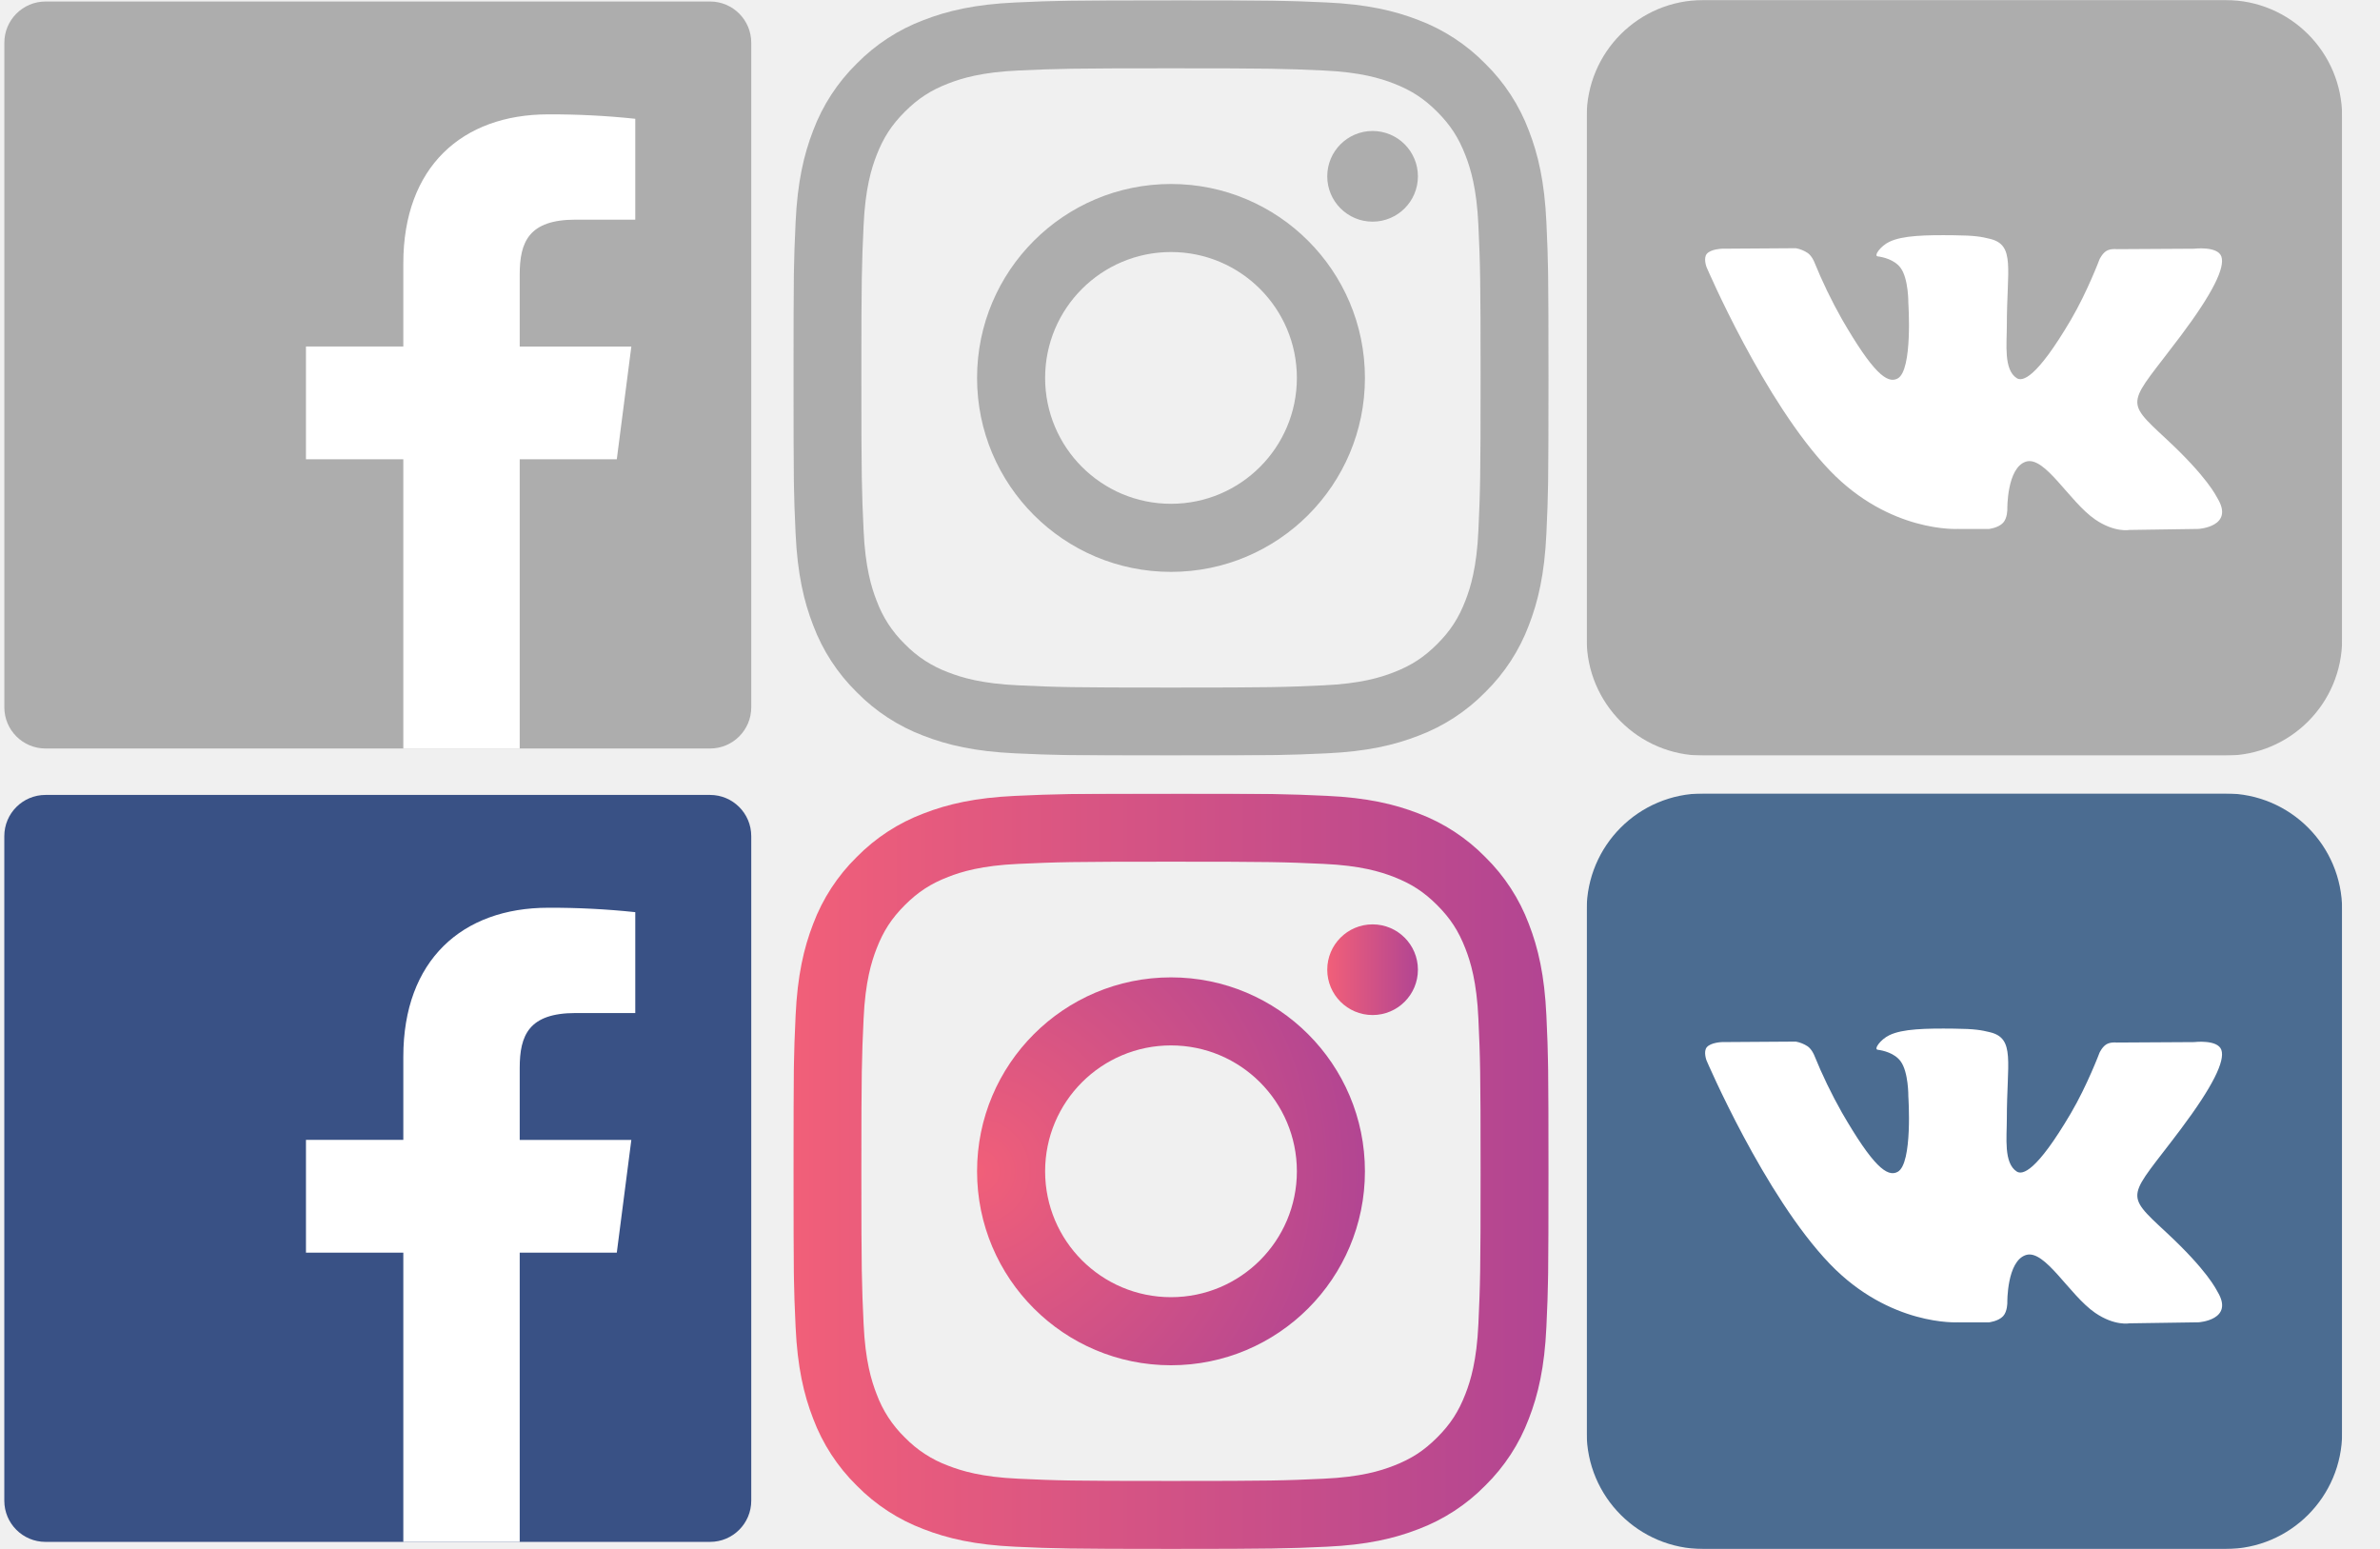
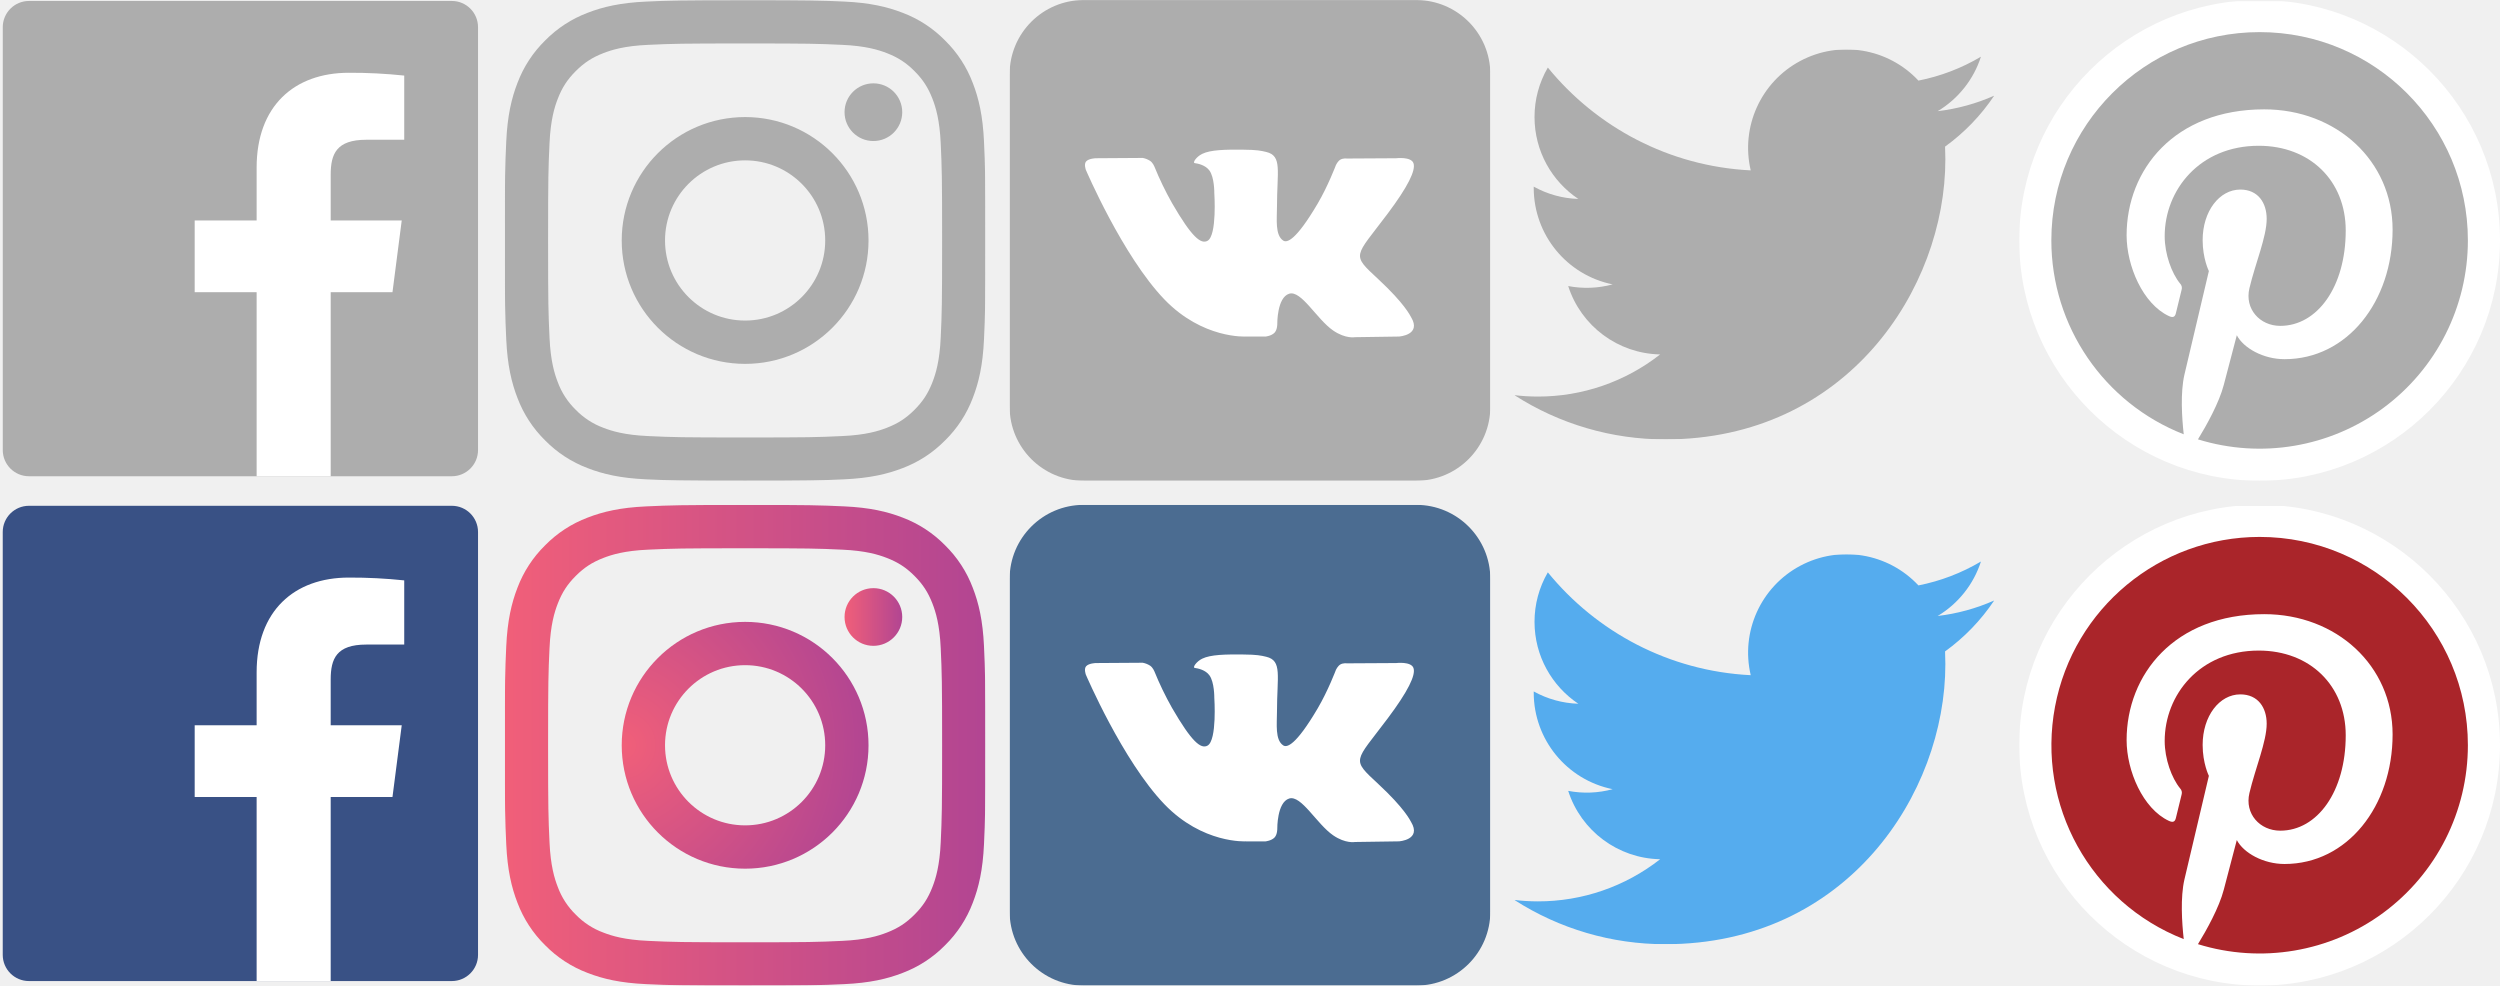
- <svg xmlns="http://www.w3.org/2000/svg" xmlns:xlink="http://www.w3.org/1999/xlink" width="63" height="41" viewBox="0 0 63 41" style="background:#fff">
+ <svg xmlns="http://www.w3.org/2000/svg" xmlns:xlink="http://www.w3.org/1999/xlink" width="104" height="41" viewBox="0 0 104 41" style="background:#fff">
  <defs>
    <path id="a" d="M0 19.997h19.998V.002H0z" />
    <path id="c" d="M0 19.997h19.998V.002H0z" />
    <path id="e" d="M0 19.998h19.994V.006H0z" />
    <path id="g" d="M19.994 19.998V.006H0v19.992z" />
    <linearGradient x1="0%" y1="50%" y2="50%" id="h">
      <stop stop-color="#F15F79" offset="0%" />
      <stop stop-color="#B24592" offset="100%" />
    </linearGradient>
    <radialGradient cx="0%" fx="0%" fy="50%" r="100%" id="j">
      <stop stop-color="#F15F79" offset="0%" />
      <stop stop-color="#B24592" offset="100%" />
    </radialGradient>
+     <path id="k" d="M.004 16.276H19.96V.06H.004z" />
+     <path id="m" d="M.004 16.276H19.96V.06H.004z" />
+     <path id="o" d="M0 20h20V.05H0z" />
+     <path id="q" d="M0 20h20V.05H0z" />
  </defs>
  <g fill="none" fill-rule="evenodd">
    <path d="M18.795 19.812c.603 0 1.091-.488 1.091-1.09V1.131c0-.603-.488-1.091-1.09-1.091H1.205C.603.041.115.529.115 1.132v17.59c0 .602.488 1.09 1.091 1.09h17.59" fill="#ADADAD" />
    <path d="M13.757 19.812v-7.656h2.57l.385-2.984h-2.955V7.267c0-.864.24-1.453 1.479-1.453h1.58v-2.67a21.148 21.148 0 0 0-2.303-.117c-2.278 0-3.837 1.39-3.837 3.944v2.2H8.099v2.985h2.577v7.656h3.081" fill="#FFF" />
    <g transform="translate(42)">
      <mask id="b" fill="#fff">
        <use xlink:href="#a" />
      </mask>
      <path d="M3.082.002h13.834a3.082 3.082 0 0 1 3.082 3.082v13.834A3.082 3.082 0 0 1 16.916 20H3.082A3.082 3.082 0 0 1 0 16.918V3.084A3.082 3.082 0 0 1 3.082.002" fill="#ADADAD" mask="url(#b)" />
    </g>
    <path d="M51.831 14.001h.818s.247-.027.374-.163c.116-.125.112-.36.112-.36s-.016-1.097.493-1.259c.503-.159 1.148 1.061 1.831 1.53.517.355.91.278.91.278L58.196 14s.956-.059.503-.81c-.037-.062-.264-.557-1.359-1.573-1.146-1.064-.992-.891.388-2.731.84-1.12 1.177-1.805 1.072-2.098-.1-.28-.719-.205-.719-.205l-2.057.012s-.153-.02-.266.047c-.11.066-.182.221-.182.221s-.326.867-.76 1.605c-.916 1.556-1.283 1.638-1.432 1.541-.349-.225-.262-.904-.262-1.387 0-1.508.229-2.137-.445-2.3-.224-.054-.389-.09-.96-.095-.735-.008-1.356.002-1.708.175-.234.114-.415.37-.305.384.136.018.444.083.607.306.211.287.204.93.204.93s.121 1.776-.283 1.996c-.277.152-.658-.157-1.475-1.569a13.133 13.133 0 0 1-.735-1.522s-.06-.15-.17-.23a.85.85 0 0 0-.315-.127l-1.956.013s-.293.008-.401.136c-.096.113-.008.348-.008.348s1.531 3.582 3.265 5.387C50.027 14.11 51.83 14 51.83 14" fill="#FFF" />
    <path d="M18.795 40.812c.603 0 1.091-.488 1.091-1.09v-17.59c0-.603-.488-1.091-1.09-1.091H1.205c-.603 0-1.091.488-1.091 1.091v17.59c0 .602.488 1.09 1.091 1.09h17.59" fill="#395185" />
    <path d="M13.757 40.812v-7.656h2.57l.385-2.984h-2.955v-1.905c0-.864.24-1.453 1.479-1.453h1.58v-2.67a21.148 21.148 0 0 0-2.303-.117c-2.278 0-3.837 1.39-3.837 3.944v2.2H8.099v2.985h2.577v7.656h3.081" fill="#FFF" />
-     <g>
-       <g transform="translate(42 21)">
-         <mask id="d" fill="#fff">
-           <use xlink:href="#c" />
-         </mask>
-         <path d="M3.082.002h13.834a3.082 3.082 0 0 1 3.082 3.082v13.834A3.082 3.082 0 0 1 16.916 20H3.082A3.082 3.082 0 0 1 0 16.918V3.084A3.082 3.082 0 0 1 3.082.002" fill="#4B6C91" mask="url(#d)" />
-       </g>
-       <path d="M51.831 35.001h.818s.247-.027.374-.163c.116-.125.112-.36.112-.36s-.016-1.097.493-1.259c.503-.159 1.148 1.061 1.831 1.53.517.355.91.278.91.278L58.196 35s.956-.059.503-.81c-.037-.062-.264-.557-1.359-1.573-1.146-1.064-.992-.891.388-2.731.84-1.12 1.177-1.805 1.072-2.098-.1-.28-.719-.205-.719-.205l-2.057.012s-.153-.02-.266.047c-.11.066-.182.221-.182.221s-.326.867-.76 1.605c-.916 1.556-1.283 1.638-1.432 1.541-.349-.225-.262-.904-.262-1.387 0-1.508.229-2.137-.445-2.3-.224-.054-.389-.09-.96-.095-.735-.008-1.356.002-1.708.175-.234.114-.415.37-.305.384.136.018.444.083.607.306.211.287.204.93.204.93s.121 1.776-.283 1.996c-.277.152-.658-.157-1.475-1.569a13.133 13.133 0 0 1-.735-1.522s-.06-.15-.17-.23a.85.85 0 0 0-.315-.127l-1.956.013s-.293.008-.401.136c-.096.113-.008.348-.008.348s1.531 3.582 3.265 5.387C50.027 35.11 51.83 35 51.83 35" fill="#FFF" />
+     <g transform="translate(42 21)">
+       <mask id="d" fill="#fff">
+         <use xlink:href="#c" />
+       </mask>
+       <path d="M3.082.002h13.834a3.082 3.082 0 0 1 3.082 3.082v13.834A3.082 3.082 0 0 1 16.916 20H3.082A3.082 3.082 0 0 1 0 16.918V3.084A3.082 3.082 0 0 1 3.082.002" fill="#4B6C91" mask="url(#d)" />
    </g>
-     <g>
-       <g transform="translate(21)">
-         <mask id="f" fill="#fff">
-           <use xlink:href="#e" />
-         </mask>
-         <path d="M9.997.006c-2.715 0-3.056.012-4.122.06-1.064.049-1.79.218-2.426.465a4.9 4.9 0 0 0-1.771 1.153 4.9 4.9 0 0 0-1.153 1.77C.278 4.092.109 4.818.06 5.882.012 6.948 0 7.288 0 10.003s.012 3.056.06 4.122c.049 1.064.218 1.79.465 2.426a4.9 4.9 0 0 0 1.153 1.771 4.9 4.9 0 0 0 1.77 1.153c.636.247 1.363.416 2.427.465 1.066.048 1.407.06 4.122.06s3.055-.012 4.122-.06c1.064-.049 1.79-.218 2.426-.465a4.9 4.9 0 0 0 1.77-1.153 4.9 4.9 0 0 0 1.154-1.77c.247-.636.416-1.363.465-2.427.048-1.066.06-1.407.06-4.122s-.012-3.055-.06-4.122c-.049-1.064-.218-1.79-.465-2.426a4.9 4.9 0 0 0-1.153-1.77A4.9 4.9 0 0 0 16.546.53c-.637-.247-1.363-.416-2.427-.465-1.067-.048-1.407-.06-4.122-.06zm0 1.802c2.67 0 2.985.01 4.04.058.974.044 1.503.207 1.856.344.466.181.8.398 1.15.748.349.35.566.683.747 1.15.137.352.3.88.344 1.856.048 1.054.058 1.37.058 4.04 0 2.668-.01 2.985-.058 4.039-.044.974-.207 1.504-.344 1.856-.181.467-.398.8-.748 1.15-.35.35-.683.566-1.15.747-.352.137-.88.3-1.856.344-1.054.049-1.37.059-4.04.059-2.669 0-2.985-.01-4.039-.059-.974-.044-1.504-.207-1.856-.344a3.097 3.097 0 0 1-1.15-.748 3.097 3.097 0 0 1-.747-1.149c-.137-.352-.3-.882-.344-1.856-.049-1.054-.059-1.37-.059-4.04s.01-2.985.059-4.04c.044-.974.207-1.503.344-1.856.181-.466.398-.8.748-1.15.35-.349.682-.566 1.149-.747.352-.137.882-.3 1.856-.344 1.054-.048 1.37-.058 4.04-.058z" fill="#ADADAD" mask="url(#f)" />
-       </g>
-       <path d="M30.997 13.335a3.332 3.332 0 1 1 0-6.664 3.332 3.332 0 0 1 0 6.664zm0-8.465a5.133 5.133 0 1 0 0 10.267 5.133 5.133 0 0 0 0-10.267zM37.533 4.667a1.2 1.2 0 1 1-2.4 0 1.2 1.2 0 0 1 2.4 0" fill="#ADADAD" />
+     <path d="M51.831 35.001h.818s.247-.027.374-.163c.116-.125.112-.36.112-.36s-.016-1.097.493-1.259c.503-.159 1.148 1.061 1.831 1.53.517.355.91.278.91.278L58.196 35s.956-.059.503-.81c-.037-.062-.264-.557-1.359-1.573-1.146-1.064-.992-.891.388-2.731.84-1.12 1.177-1.805 1.072-2.098-.1-.28-.719-.205-.719-.205l-2.057.012s-.153-.02-.266.047c-.11.066-.182.221-.182.221s-.326.867-.76 1.605c-.916 1.556-1.283 1.638-1.432 1.541-.349-.225-.262-.904-.262-1.387 0-1.508.229-2.137-.445-2.3-.224-.054-.389-.09-.96-.095-.735-.008-1.356.002-1.708.175-.234.114-.415.37-.305.384.136.018.444.083.607.306.211.287.204.93.204.93s.121 1.776-.283 1.996c-.277.152-.658-.157-1.475-1.569a13.133 13.133 0 0 1-.735-1.522s-.06-.15-.17-.23a.85.85 0 0 0-.315-.127l-1.956.013s-.293.008-.401.136c-.096.113-.008.348-.008.348s1.531 3.582 3.265 5.387C50.027 35.11 51.83 35 51.83 35" fill="#FFF" />
+     <g transform="translate(21)">
+       <mask id="f" fill="#fff">
+         <use xlink:href="#e" />
+       </mask>
+       <path d="M9.997.006c-2.715 0-3.056.012-4.122.06-1.064.049-1.79.218-2.426.465a4.9 4.9 0 0 0-1.771 1.153 4.9 4.9 0 0 0-1.153 1.77C.278 4.092.109 4.818.06 5.882.012 6.948 0 7.288 0 10.003s.012 3.056.06 4.122c.049 1.064.218 1.79.465 2.426a4.9 4.9 0 0 0 1.153 1.771 4.9 4.9 0 0 0 1.77 1.153c.636.247 1.363.416 2.427.465 1.066.048 1.407.06 4.122.06s3.055-.012 4.122-.06c1.064-.049 1.79-.218 2.426-.465a4.9 4.9 0 0 0 1.77-1.153 4.9 4.9 0 0 0 1.154-1.77c.247-.636.416-1.363.465-2.427.048-1.066.06-1.407.06-4.122s-.012-3.055-.06-4.122c-.049-1.064-.218-1.79-.465-2.426a4.9 4.9 0 0 0-1.153-1.77A4.9 4.9 0 0 0 16.546.53c-.637-.247-1.363-.416-2.427-.465-1.067-.048-1.407-.06-4.122-.06zm0 1.802c2.67 0 2.985.01 4.04.058.974.044 1.503.207 1.856.344.466.181.8.398 1.15.748.349.35.566.683.747 1.15.137.352.3.88.344 1.856.048 1.054.058 1.37.058 4.04 0 2.668-.01 2.985-.058 4.039-.044.974-.207 1.504-.344 1.856-.181.467-.398.8-.748 1.15-.35.35-.683.566-1.15.747-.352.137-.88.3-1.856.344-1.054.049-1.37.059-4.04.059-2.669 0-2.985-.01-4.039-.059-.974-.044-1.504-.207-1.856-.344a3.097 3.097 0 0 1-1.15-.748 3.097 3.097 0 0 1-.747-1.149c-.137-.352-.3-.882-.344-1.856-.049-1.054-.059-1.37-.059-4.04s.01-2.985.059-4.04c.044-.974.207-1.503.344-1.856.181-.466.398-.8.748-1.15.35-.349.682-.566 1.149-.747.352-.137.882-.3 1.856-.344 1.054-.048 1.37-.058 4.04-.058z" fill="#ADADAD" mask="url(#f)" />
    </g>
+     <path d="M30.997 13.335a3.332 3.332 0 1 1 0-6.664 3.332 3.332 0 0 1 0 6.664zm0-8.465a5.133 5.133 0 1 0 0 10.267 5.133 5.133 0 0 0 0-10.267zM37.533 4.667a1.2 1.2 0 1 1-2.4 0 1.2 1.2 0 0 1 2.4 0" fill="#ADADAD" />
    <g>
      <g transform="translate(21 21)">
        <mask id="i" fill="#fff">
          <use xlink:href="#g" />
        </mask>
        <path d="M9.997.006c-2.715 0-3.056.012-4.122.06-1.064.049-1.79.218-2.426.465a4.9 4.9 0 0 0-1.771 1.153 4.9 4.9 0 0 0-1.153 1.77C.278 4.092.109 4.818.06 5.882.012 6.948 0 7.288 0 10.003s.012 3.056.06 4.122c.049 1.064.218 1.79.465 2.426a4.9 4.9 0 0 0 1.153 1.771 4.9 4.9 0 0 0 1.77 1.153c.636.247 1.363.416 2.427.465 1.066.048 1.407.06 4.122.06s3.055-.012 4.122-.06c1.064-.049 1.79-.218 2.426-.465a4.9 4.9 0 0 0 1.77-1.153 4.9 4.9 0 0 0 1.154-1.77c.247-.636.416-1.363.465-2.427.048-1.066.06-1.407.06-4.122s-.012-3.055-.06-4.122c-.049-1.064-.218-1.79-.465-2.426a4.9 4.9 0 0 0-1.153-1.77A4.9 4.9 0 0 0 16.546.53c-.637-.247-1.363-.416-2.427-.465-1.067-.048-1.407-.06-4.122-.06zm0 1.802c2.67 0 2.985.01 4.04.058.974.044 1.503.207 1.856.344.466.181.8.398 1.15.748.349.35.566.683.747 1.15.137.352.3.88.344 1.856.048 1.054.058 1.37.058 4.04 0 2.668-.01 2.985-.058 4.039-.044.974-.207 1.504-.344 1.856-.181.467-.398.8-.748 1.15-.35.35-.683.566-1.15.747-.352.137-.88.3-1.856.344-1.054.049-1.37.059-4.04.059-2.669 0-2.985-.01-4.039-.059-.974-.044-1.504-.207-1.856-.344a3.097 3.097 0 0 1-1.15-.748 3.097 3.097 0 0 1-.747-1.149c-.137-.352-.3-.882-.344-1.856-.049-1.054-.059-1.37-.059-4.04s.01-2.985.059-4.04c.044-.974.207-1.503.344-1.856.181-.466.398-.8.748-1.15.35-.349.682-.566 1.149-.747.352-.137.882-.3 1.856-.344 1.054-.048 1.37-.058 4.04-.058z" fill="url(#h)" mask="url(#i)" />
      </g>
      <path d="M9.997 13.335a3.332 3.332 0 1 1 0-6.664 3.332 3.332 0 0 1 0 6.664zm0-8.465a5.133 5.133 0 1 0 0 10.267 5.133 5.133 0 0 0 0-10.267z" fill="url(#j)" transform="translate(21 21)" />
      <path d="M16.533 4.667a1.2 1.2 0 1 1-2.4 0 1.2 1.2 0 0 1 2.4 0" fill="url(#h)" transform="translate(21 21)" />
    </g>
+     <g transform="translate(63 23)">
+       <mask id="l" fill="#fff">
+         <use xlink:href="#k" />
+       </mask>
+       <path d="M19.959 1.98a8.187 8.187 0 0 1-2.352.645 4.107 4.107 0 0 0 1.8-2.266 8.2 8.2 0 0 1-2.6.994A4.095 4.095 0 0 0 9.83 5.088C6.426 4.918 3.41 3.287 1.39.81a4.076 4.076 0 0 0-.554 2.058c0 1.42.723 2.674 1.822 3.408a4.078 4.078 0 0 1-1.855-.512v.052A4.097 4.097 0 0 0 4.086 9.83a4.1 4.1 0 0 1-1.849.07 4.099 4.099 0 0 0 3.825 2.844 8.216 8.216 0 0 1-5.085 1.753c-.33 0-.657-.02-.977-.058a11.59 11.59 0 0 0 6.277 1.84c7.532 0 11.65-6.24 11.65-11.65 0-.178-.004-.355-.012-.53a8.322 8.322 0 0 0 2.044-2.12" fill="#55ACEE" mask="url(#l)" />
+     </g>
+     <g transform="translate(63 2)">
+       <mask id="n" fill="#fff">
+         <use xlink:href="#m" />
+       </mask>
+       <path d="M19.959 1.98a8.187 8.187 0 0 1-2.352.645 4.107 4.107 0 0 0 1.8-2.266 8.2 8.2 0 0 1-2.6.994A4.095 4.095 0 0 0 9.83 5.088C6.426 4.918 3.41 3.287 1.39.81a4.076 4.076 0 0 0-.554 2.058c0 1.42.723 2.674 1.822 3.408a4.078 4.078 0 0 1-1.855-.512v.052A4.097 4.097 0 0 0 4.086 9.83a4.1 4.1 0 0 1-1.849.07 4.099 4.099 0 0 0 3.825 2.844 8.216 8.216 0 0 1-5.085 1.753c-.33 0-.657-.02-.977-.058a11.59 11.59 0 0 0 6.277 1.84c7.532 0 11.65-6.24 11.65-11.65 0-.178-.004-.355-.012-.53a8.322 8.322 0 0 0 2.044-2.12" fill="#ADADAD" mask="url(#n)" />
+     </g>
+     <g>
+       <g transform="translate(84 21)">
+         <mask id="p" fill="#fff">
+           <use xlink:href="#o" />
+         </mask>
+         <path d="M10 0C4.486 0 0 4.486 0 10s4.486 10 10 10 10-4.486 10-10S15.514 0 10 0" fill="#FFF" mask="url(#p)" />
+       </g>
+       <path d="M94 22.336a8.664 8.664 0 0 0-3.157 16.731c-.076-.685-.144-1.736.03-2.485.157-.676 1.016-4.306 1.016-4.306s-.259-.519-.259-1.286c0-1.205.698-2.104 1.567-2.104.74 0 1.097.554 1.097 1.22 0 .743-.474 1.855-.718 2.885-.205.861.433 1.565 1.283 1.565 1.54 0 2.723-1.624 2.723-3.967 0-2.074-1.49-3.525-3.618-3.525-2.465 0-3.913 1.848-3.913 3.76 0 .745.288 1.543.645 1.977a.257.257 0 0 1 .06.249l-.24.982c-.039.16-.126.192-.29.116-1.082-.504-1.759-2.086-1.759-3.357 0-2.732 1.985-5.242 5.724-5.242 3.006 0 5.341 2.141 5.341 5.003 0 2.987-1.882 5.39-4.495 5.39-.878 0-1.703-.457-1.986-.996l-.54 2.06c-.195.753-.724 1.696-1.076 2.271A8.664 8.664 0 0 0 102.664 31 8.664 8.664 0 0 0 94 22.336" fill="#AA252A" />
+     </g>
+     <g>
+       <g transform="translate(84)">
+         <mask id="r" fill="#fff">
+           <use xlink:href="#q" />
+         </mask>
+         <path d="M10 0C4.486 0 0 4.486 0 10s4.486 10 10 10 10-4.486 10-10S15.514 0 10 0" fill="#FFF" mask="url(#r)" />
+       </g>
+       <path d="M85.336 10a8.665 8.665 0 0 0 5.507 8.067c-.076-.684-.144-1.736.03-2.485.157-.676 1.016-4.306 1.016-4.306s-.259-.518-.259-1.286c0-1.205.698-2.104 1.567-2.104.74 0 1.097.554 1.097 1.22 0 .743-.474 1.855-.718 2.885-.205.861.433 1.565 1.283 1.565 1.54 0 2.723-1.623 2.723-3.967 0-2.074-1.49-3.525-3.618-3.525-2.465 0-3.913 1.848-3.913 3.76 0 .745.288 1.543.645 1.977a.257.257 0 0 1 .06.249l-.24.982c-.039.16-.126.192-.29.116-1.082-.504-1.759-2.085-1.759-3.357 0-2.732 1.985-5.242 5.724-5.242 3.006 0 5.341 2.141 5.341 5.003 0 2.987-1.882 5.39-4.495 5.39-.878 0-1.703-.457-1.986-.996l-.54 2.06c-.195.753-.724 1.697-1.076 2.271A8.664 8.664 0 0 0 102.664 10 8.664 8.664 0 0 0 94 1.336 8.664 8.664 0 0 0 85.336 10z" fill="#ADADAD" />
+     </g>
  </g>
</svg>
